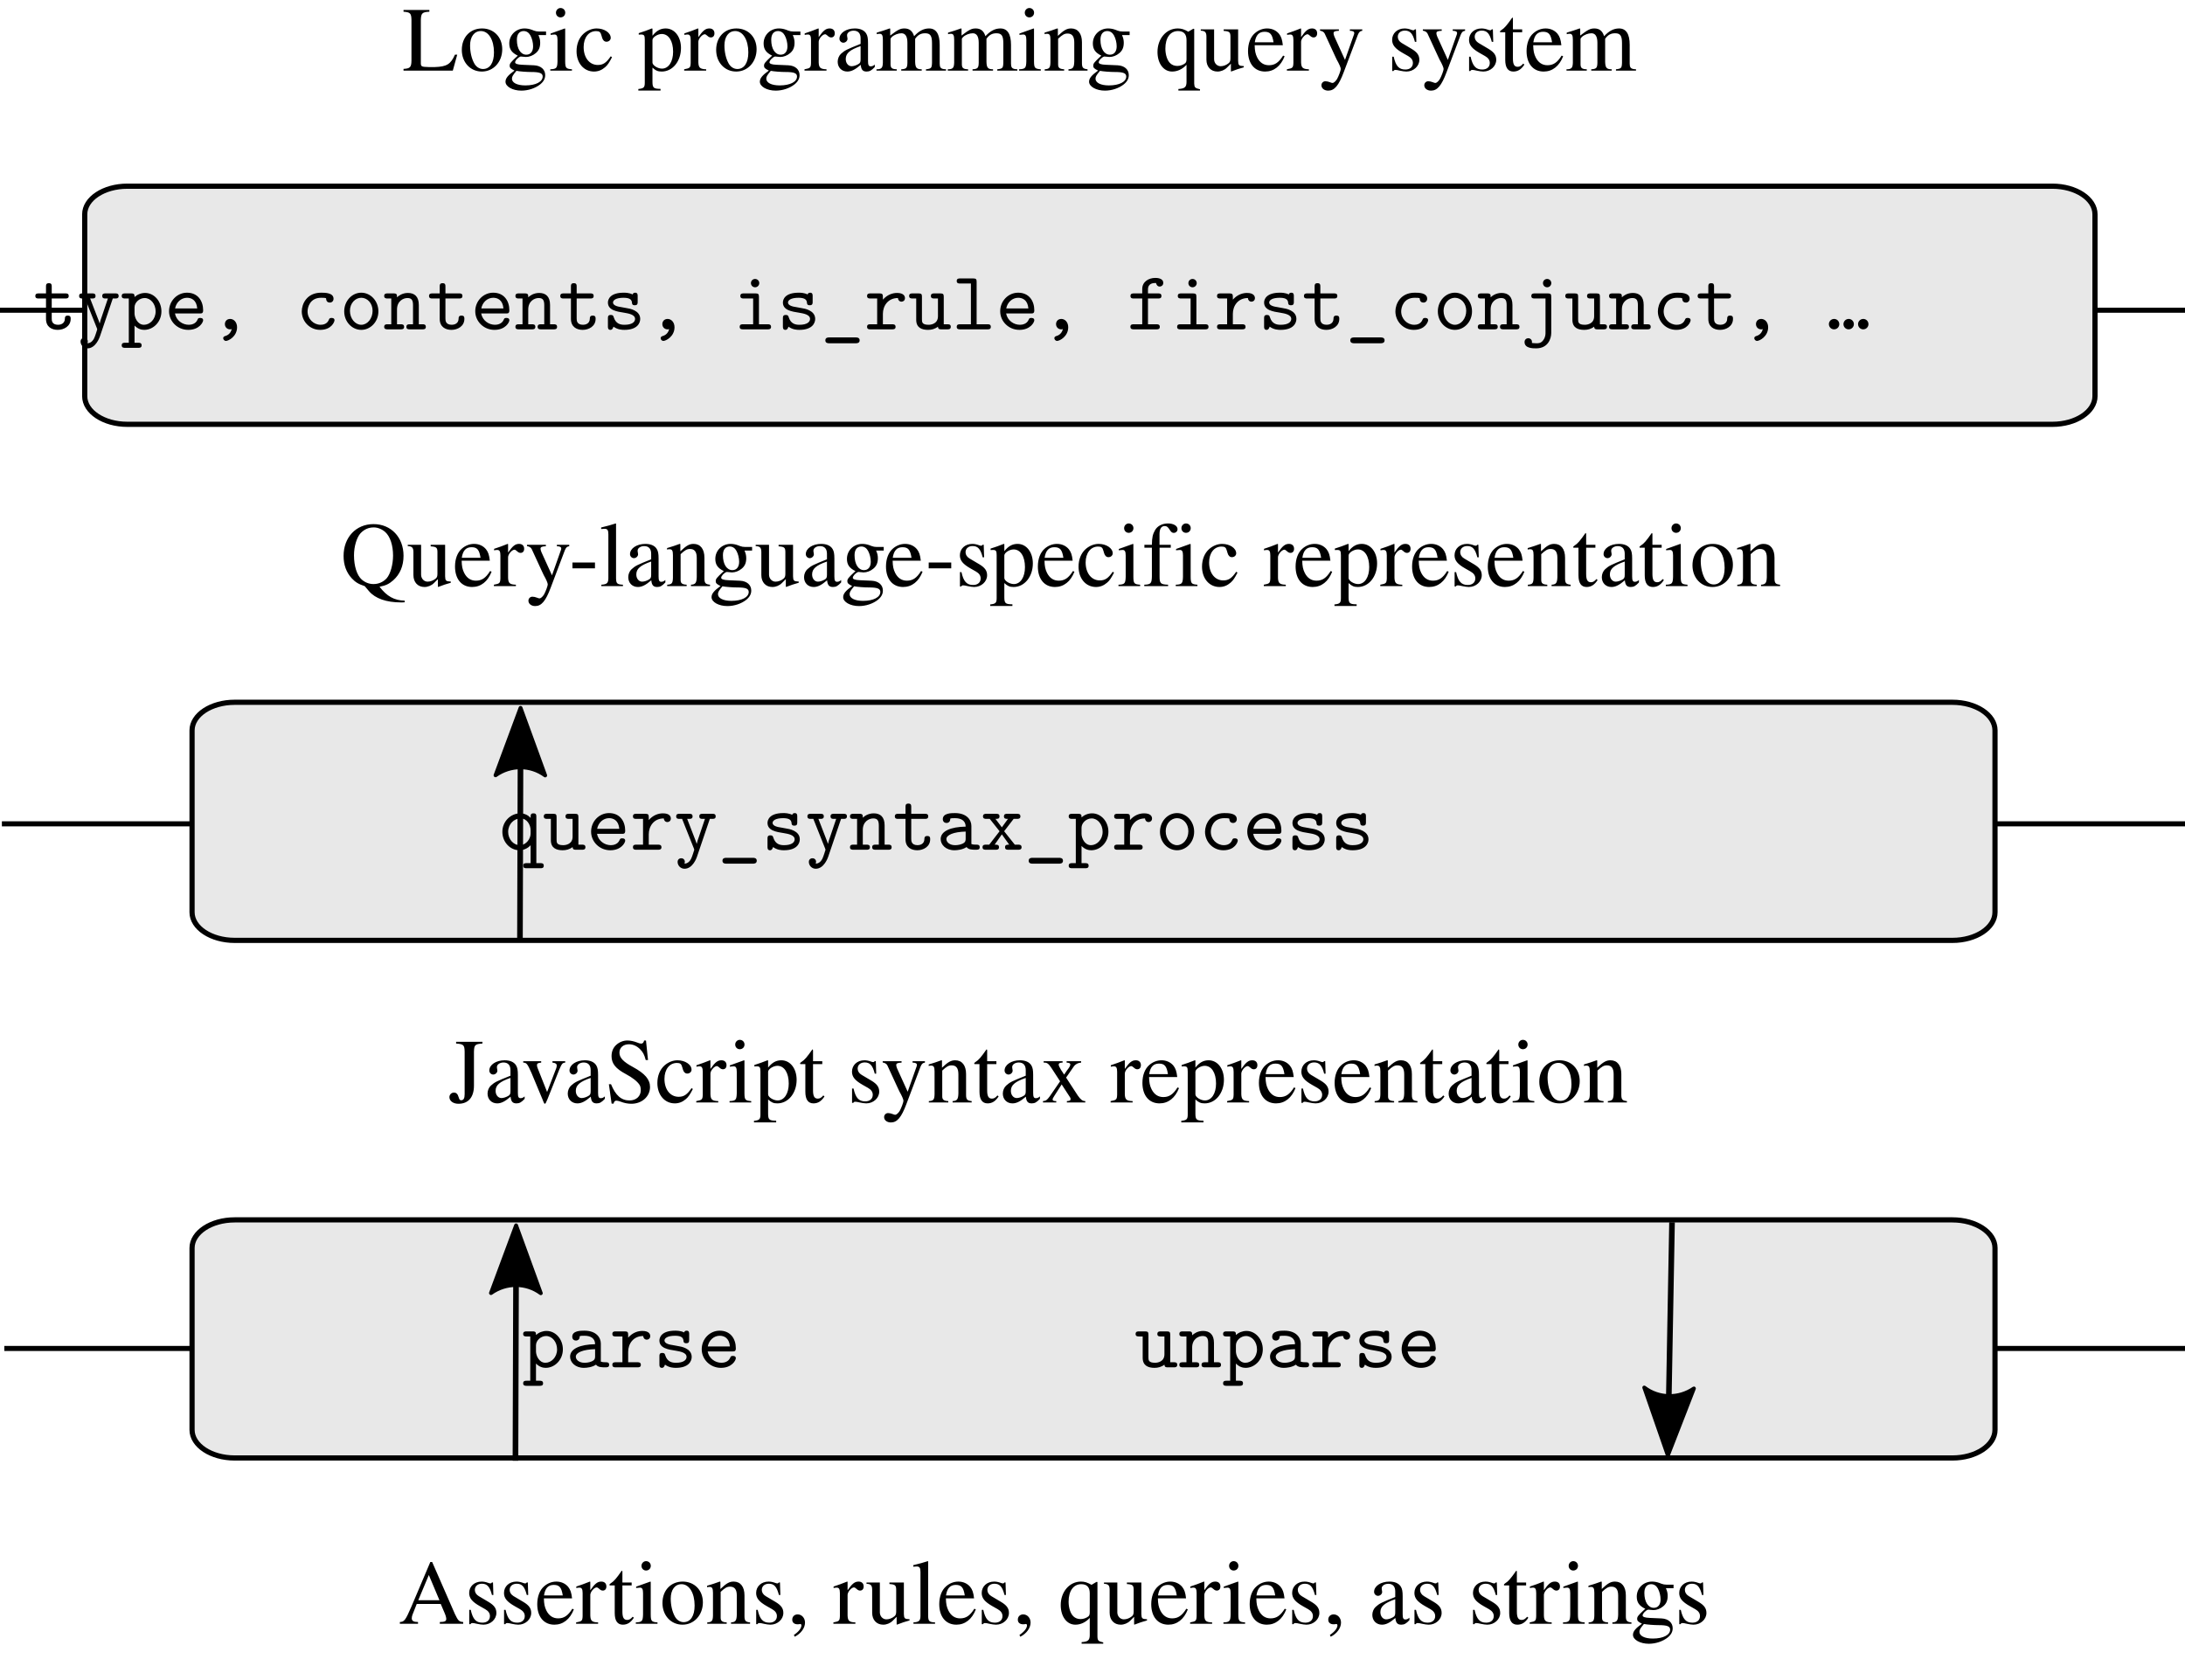
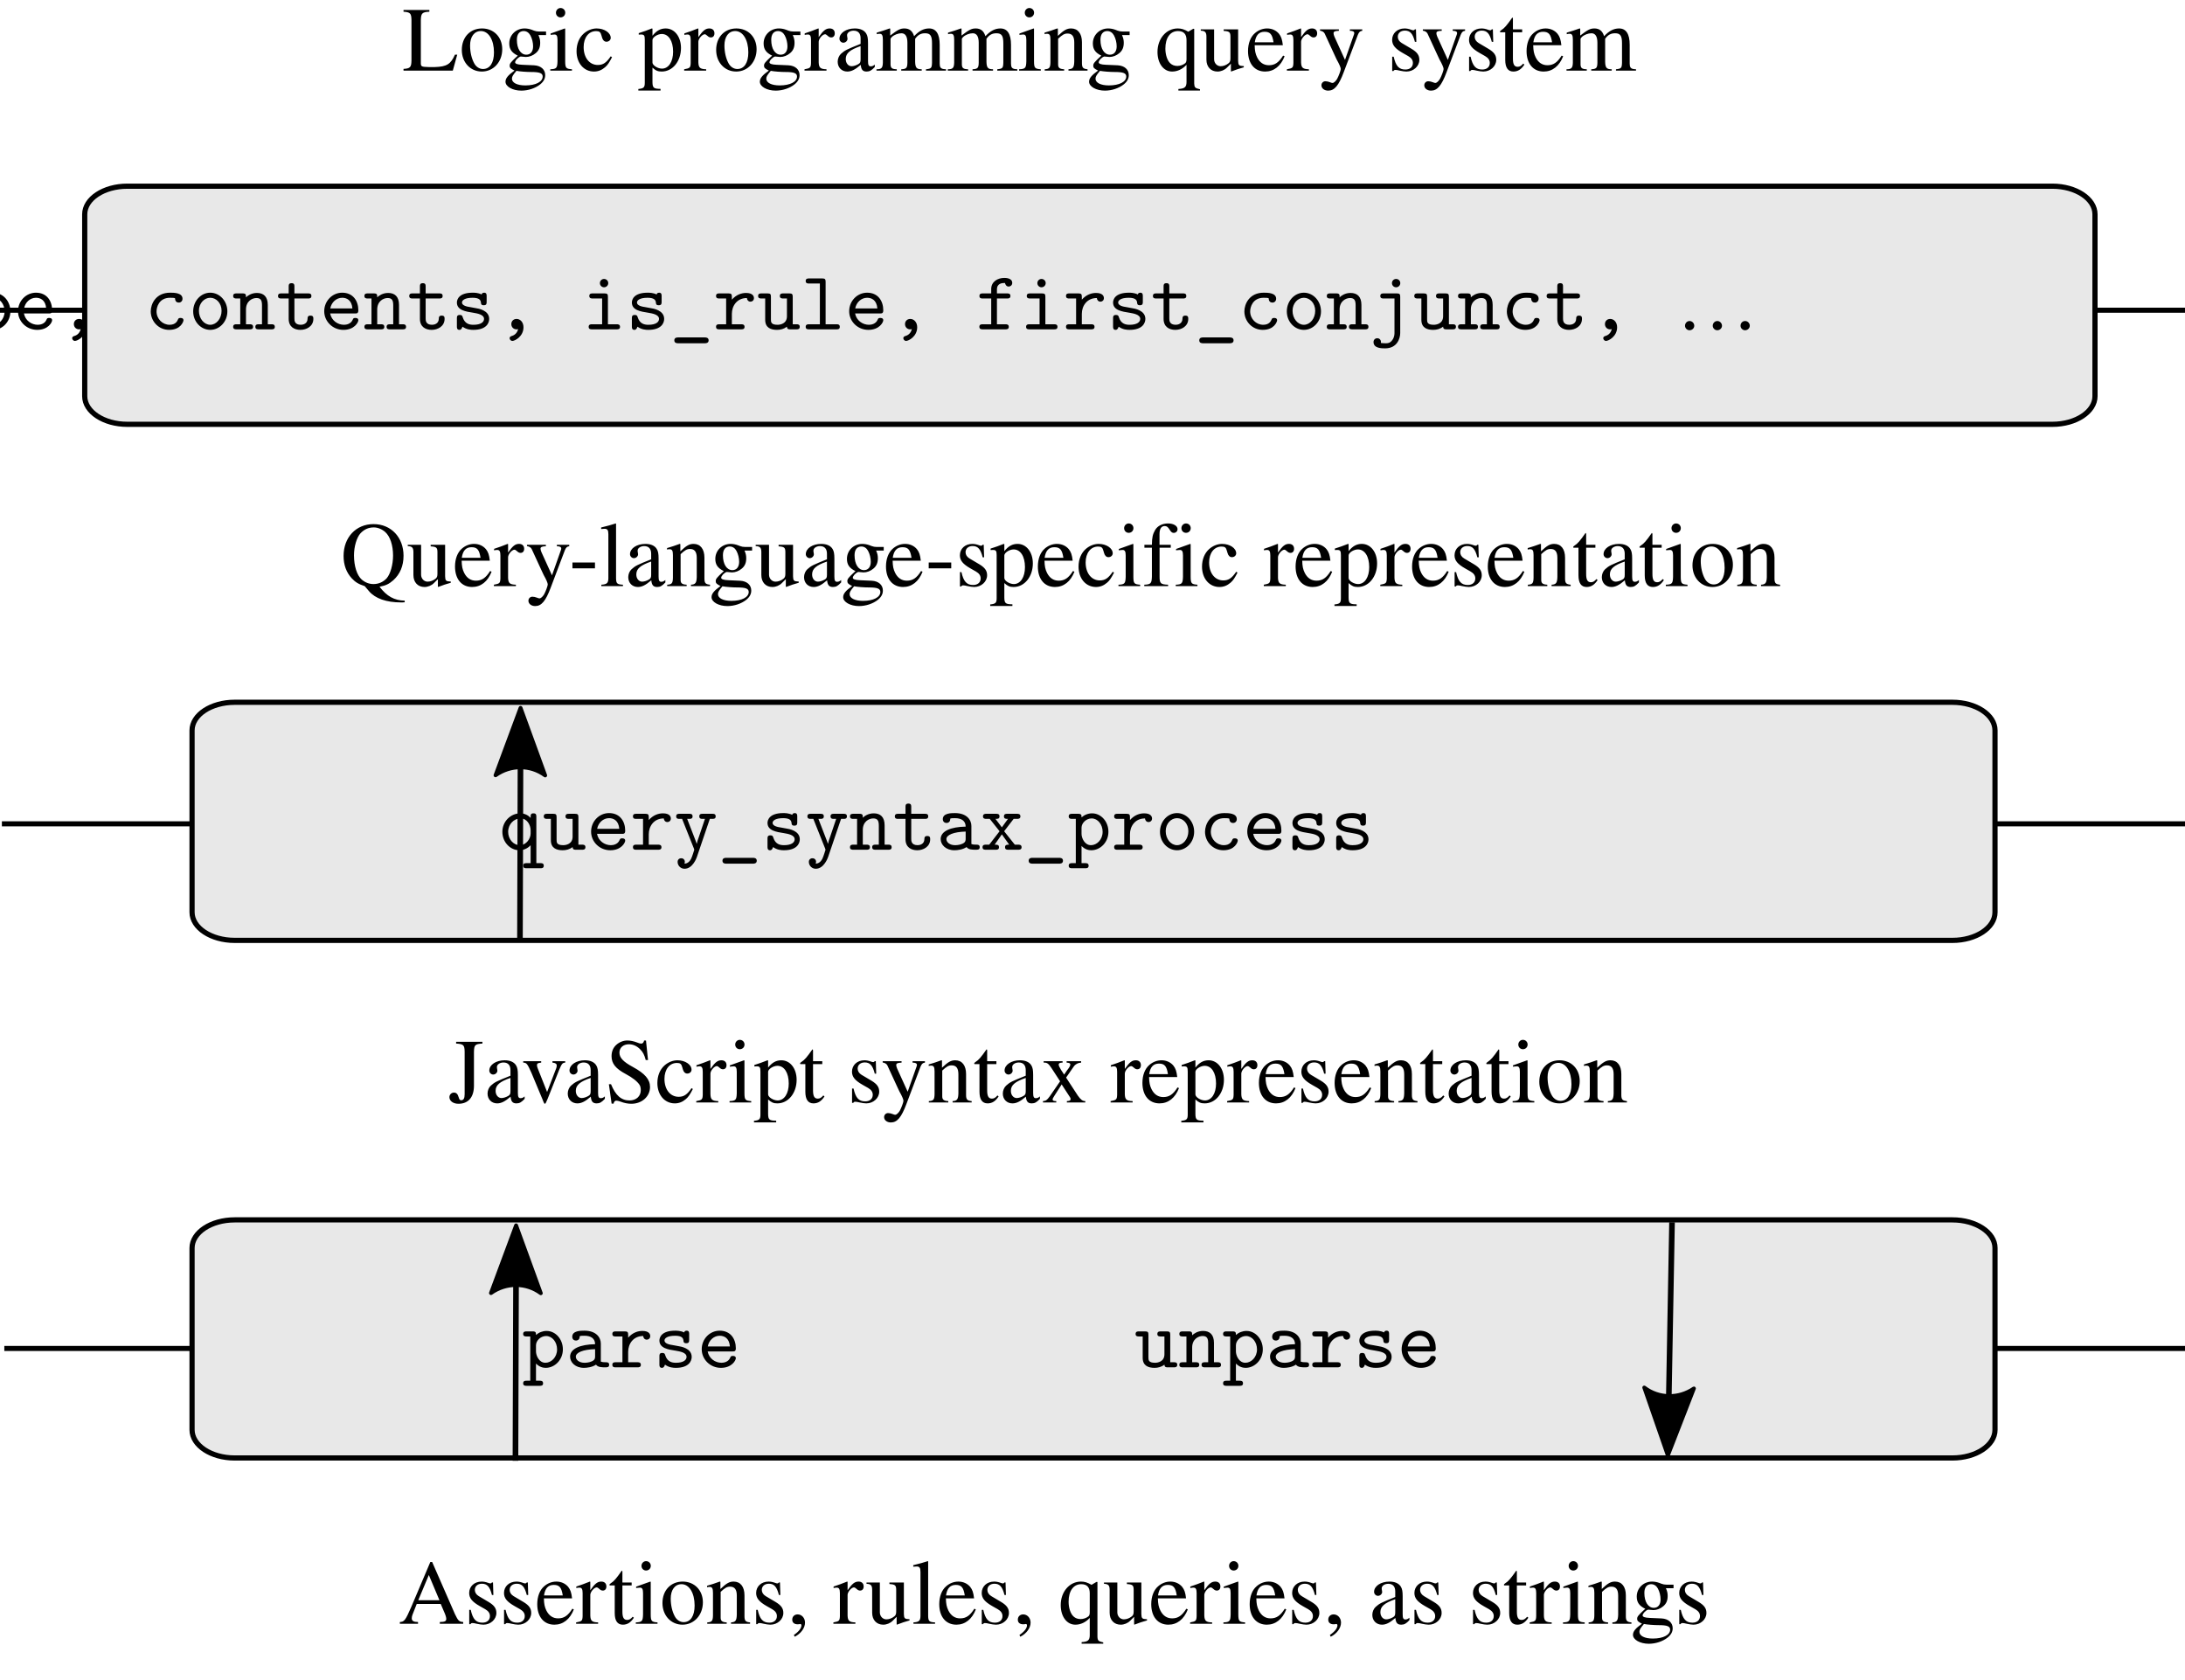
<svg xmlns="http://www.w3.org/2000/svg" version="1.1" style="display:inline" id="svg2987" height="403.117" width="524.457">
  <defs id="defs2989">
    <marker style="overflow:visible" id="marker1405" refX="0" refY="0" orient="auto">
      <path transform="matrix(-1.1,0,0,-1.1,-1.1,0)" d="M 8.719,4.034 -2.207,0.016 8.719,-4.002 c -1.745,2.372 -1.735,5.617 -6e-7,8.035 z" style="fill:#000000;fill-opacity:1;fill-rule:evenodd;stroke:#000000;stroke-width:0.625;stroke-linejoin:round;stroke-opacity:1" id="path1403" />
    </marker>
    <marker style="overflow:visible" id="Arrow2Lend" refX="0" refY="0" orient="auto">
      <path transform="matrix(-1.1,0,0,-1.1,-1.1,0)" d="M 8.719,4.034 -2.207,0.016 8.719,-4.002 c -1.745,2.372 -1.735,5.617 -6e-7,8.035 z" style="fill:#000000;fill-opacity:1;fill-rule:evenodd;stroke:#000000;stroke-width:0.625;stroke-linejoin:round;stroke-opacity:1" id="path1059" />
    </marker>
    <rect x="847.009" y="546.357" width="938.241" height="653.14" id="rect175" />
    <marker style="overflow:visible" id="Arrow2Lend-8" refX="0" refY="0" orient="auto">
      <path transform="matrix(-1.1,0,0,-1.1,-1.1,0)" d="M 8.719,4.034 -2.207,0.016 8.719,-4.002 c -1.745,2.372 -1.735,5.617 -6e-7,8.035 z" style="fill:#000000;fill-opacity:1;fill-rule:evenodd;stroke:#000000;stroke-width:0.625;stroke-linejoin:round;stroke-opacity:1" id="path1059-4" />
    </marker>
    <marker style="overflow:visible" id="Arrow2Lend-6" refX="0" refY="0" orient="auto">
      <path transform="matrix(-1.1,0,0,-1.1,-1.1,0)" d="M 8.719,4.034 -2.207,0.016 8.719,-4.002 c -1.745,2.372 -1.735,5.617 -6e-7,8.035 z" style="fill:#000000;fill-opacity:1;fill-rule:evenodd;stroke:#000000;stroke-width:0.625;stroke-linejoin:round;stroke-opacity:1" id="path1059-5" />
    </marker>
    <marker style="overflow:visible" id="Arrow2Lend-62" refX="0" refY="0" orient="auto">
      <path transform="matrix(-1.1,0,0,-1.1,-1.1,0)" d="M 8.719,4.034 -2.207,0.016 8.719,-4.002 c -1.745,2.372 -1.735,5.617 -6e-7,8.035 z" style="fill:#000000;fill-opacity:1;fill-rule:evenodd;stroke:#000000;stroke-width:0.625;stroke-linejoin:round;stroke-opacity:1" id="path1059-7" />
    </marker>
    <marker style="overflow:visible" id="Arrow2Lend-62-3" refX="0" refY="0" orient="auto">
      <path transform="matrix(-1.1,0,0,-1.1,-1.1,0)" d="M 8.719,4.034 -2.207,0.016 8.719,-4.002 c -1.745,2.372 -1.735,5.617 -6e-7,8.035 z" style="fill:#000000;fill-opacity:1;fill-rule:evenodd;stroke:#000000;stroke-width:0.625;stroke-linejoin:round;stroke-opacity:1" id="path1059-7-9" />
    </marker>
  </defs>
  <text x="253.977" y="16.951" id="text3004" xml:space="preserve" style="font-style:normal;font-variant:normal;font-weight:normal;font-stretch:normal;font-size:24.818px;line-height:125%;font-family:Times;-inkscape-font-specification:Times;text-align:center;letter-spacing:0px;word-spacing:0px;text-anchor:middle;fill:#000000;fill-opacity:1;stroke:none">
    <tspan x="253.977" y="16.951" id="tspan3006" style="font-style:normal;font-variant:normal;font-weight:normal;font-stretch:normal;font-size:22px;font-family:Times;-inkscape-font-specification:'Times, Normal';font-variant-ligatures:normal;font-variant-caps:normal;font-variant-numeric:normal;font-variant-east-asian:normal;text-align:center;writing-mode:lr-tb;text-anchor:middle;fill:#000000">Logic programming query system</tspan>
  </text>
  <text x="256.659" y="138.659" id="text3008" xml:space="preserve" style="font-style:normal;font-variant:normal;font-weight:normal;font-stretch:normal;font-size:21.333px;line-height:125%;font-family:Times;-inkscape-font-specification:'Times, Normal';font-variant-ligatures:normal;font-variant-caps:normal;font-variant-numeric:normal;font-variant-east-asian:normal;text-align:center;letter-spacing:0px;word-spacing:0px;text-anchor:middle;white-space:pre;inline-size:430.891;fill:#000000;fill-opacity:1;stroke:none" transform="translate(6,2)">
    <tspan x="256.659" y="138.659" id="tspan27" style="font-size:22px">Query-language-specific representation</tspan>
  </text>
  <text x="261.381" y="264.594" id="text6347" xml:space="preserve" style="font-style:normal;font-variant:normal;font-weight:normal;font-stretch:normal;font-size:24.818px;line-height:125%;font-family:Times;-inkscape-font-specification:Times;text-align:center;letter-spacing:0px;word-spacing:0px;text-anchor:middle;white-space:pre;fill:#000000;fill-opacity:1;stroke:none">
    <tspan id="tspan923" x="264.048" y="264.594" style="font-style:normal;font-variant:normal;font-weight:normal;font-stretch:normal;font-size:22px;font-family:Times;-inkscape-font-specification:'Times, Normal';font-variant-ligatures:normal;font-variant-caps:normal;font-variant-numeric:normal;font-variant-east-asian:normal;text-align:center;writing-mode:lr-tb;text-anchor:middle;fill:#000000">JavaScript syntax representation  </tspan>
  </text>
  <text x="262.373" y="389.706" id="text6347-9" xml:space="preserve" style="font-style:normal;font-variant:normal;font-weight:normal;font-stretch:normal;font-size:24.818px;line-height:125%;font-family:Times;-inkscape-font-specification:Times;text-align:center;letter-spacing:0px;word-spacing:0px;text-anchor:middle;display:inline;fill:#000000;fill-opacity:1;stroke:none">
    <tspan x="262.373" y="389.706" id="tspan6349-9" style="font-style:normal;font-variant:normal;font-weight:normal;font-stretch:normal;font-size:22px;font-family:Times;-inkscape-font-specification:'Times, Normal';font-variant-ligatures:normal;font-variant-caps:normal;font-variant-numeric:normal;font-variant-east-asian:normal;text-align:center;writing-mode:lr-tb;text-anchor:middle;fill:#000000">Assertions, rules, queries, as strings</tspan>
  </text>
  <text xml:space="preserve" id="text173" style="font-style:normal;font-weight:normal;font-size:40px;line-height:1.25;font-family:sans-serif;white-space:pre;shape-inside:url(#rect175);fill:#000000;fill-opacity:1;stroke:none;" x="-196.525" y="-24.437" />
  <g id="layer2" transform="translate(-196.5248,-24.43743)">
    <path d="M 722.214,222.154 H 196.978" id="path6230-7-1-6-5" style="display:inline;fill:none;stroke:#000000;stroke-width:1.221;stroke-linecap:butt;stroke-linejoin:round;stroke-miterlimit:4;stroke-dasharray:none;stroke-opacity:1" />
    <path d="M 720.982,348.072 H 197.562" id="path6230-7-1-6-5-6" style="display:inline;fill:none;stroke:#000000;stroke-width:1.219;stroke-linecap:butt;stroke-linejoin:round;stroke-miterlimit:4;stroke-dasharray:none;stroke-opacity:1" />
    <path d="M 722.246,98.889 H 196.525" id="path6230-7-1-6-5-5" style="display:inline;fill:none;stroke:#000000;stroke-width:1.222;stroke-linecap:butt;stroke-linejoin:round;stroke-miterlimit:4;stroke-dasharray:none;stroke-opacity:1" />
  </g>
  <g id="layer1" transform="translate(-196.5248,-24.43743)">
    <rect style="display:inline;fill:#e8e8e8;fill-opacity:1;stroke:#000000;stroke-width:1.246;stroke-linecap:round;stroke-linejoin:round;stroke-miterlimit:4;stroke-dasharray:none;stroke-dashoffset:0;stroke-opacity:1" id="rect3796-2" y="192.987" x="242.623" ry="6.749" rx="10.223" height="57.142" width="432.754" />
    <rect style="display:inline;fill:#e8e8e8;fill-opacity:1;stroke:#000000;stroke-width:1.246;stroke-linecap:round;stroke-linejoin:round;stroke-miterlimit:4;stroke-dasharray:none;stroke-dashoffset:0;stroke-opacity:1" id="rect3796-2-1" y="317.21" x="242.623" ry="6.749" rx="10.223" height="57.142" width="432.754" />
    <rect width="482.517" height="57.15" x="216.86" y="69.123" id="rect3796" style="display:inline;fill:#e8e8e8;fill-opacity:1;stroke:#000000;stroke-width:1.246;stroke-linecap:round;stroke-linejoin:round;stroke-miterlimit:4;stroke-dasharray:none;stroke-dashoffset:0;stroke-opacity:1" ry="6.75" rx="10.223" />
  </g>
  <g id="layer3" transform="translate(-196.5248,-24.43743)">
    <text x="456.502" y="103.479" id="text5873" xml:space="preserve" style="font-style:normal;font-variant:normal;font-weight:normal;font-stretch:normal;font-size:20px;line-height:125%;font-family:'Latin Modern Mono';-inkscape-font-specification:Sans;text-align:center;letter-spacing:0px;word-spacing:0px;text-anchor:middle;display:inline;fill:#000000;fill-opacity:1;stroke:none">
-       <tspan x="456.502" y="103.479" id="tspan5875" style="fill:#000000">type, contents, is_rule, first_conjunct, … </tspan>
+       <tspan x="456.502" y="103.479" id="tspan5875" style="fill:#000000">type, contents, is_rule, first_conjunct, <tspan style="-inkscape-font-specification:Times;font-family:Times;font-weight:normal;font-style:normal;font-stretch:normal;font-variant:normal" id="tspan895">…</tspan>
+       </tspan>
    </text>
    <text style="font-style:normal;font-variant:normal;font-weight:normal;font-stretch:normal;font-size:20px;line-height:125%;font-family:'Latin Modern Mono';-inkscape-font-specification:Sans;text-align:center;letter-spacing:0px;word-spacing:0px;text-anchor:middle;display:inline;fill:#000000;fill-opacity:1;stroke:none" xml:space="preserve" id="text5873-5" y="228.376" x="452.808">
      <tspan id="tspan5875-5" y="228.376" x="452.808" style="fill:#000000">query_syntax_process </tspan>
    </text>
    <text style="font-style:normal;font-variant:normal;font-weight:normal;font-stretch:normal;font-size:20px;line-height:125%;font-family:'Latin Modern Mono';-inkscape-font-specification:Sans;text-align:center;letter-spacing:0px;word-spacing:0px;text-anchor:middle;display:inline;fill:#000000;fill-opacity:1;stroke:none" xml:space="preserve" id="text5873-5-3" y="352.599" x="458.363">
      <tspan id="tspan5875-5-6" y="352.599" x="458.363" style="fill:#000000">parse         unparse</tspan>
    </text>
    <path style="fill:#000000;stroke:#000000;stroke-width:1.353;stroke-linecap:butt;stroke-linejoin:miter;stroke-miterlimit:4;stroke-dasharray:none;stroke-opacity:1;marker-end:url(#Arrow2Lend)" d="m 320.247,375.029 c 0.173,-54.703 0.173,-54.703 0.173,-54.703" id="path78" />
    <path style="display:inline;fill:#000000;stroke:#000000;stroke-width:1.348;stroke-linecap:butt;stroke-linejoin:miter;stroke-miterlimit:4;stroke-dasharray:none;stroke-opacity:1;marker-end:url(#Arrow2Lend-6)" d="m 597.853,317.78 c -0.992,54.19 -0.992,54.19 -0.992,54.19" id="path78-7" />
    <path style="display:inline;fill:#000000;stroke:#000000;stroke-width:1.348;stroke-linecap:butt;stroke-linejoin:miter;stroke-miterlimit:4;stroke-dasharray:none;stroke-opacity:1;marker-end:url(#Arrow2Lend-62-3)" d="m 321.327,250.385 0.048,-16.052 0.115,-38.219" id="path78-0-9" />
  </g>
</svg>
